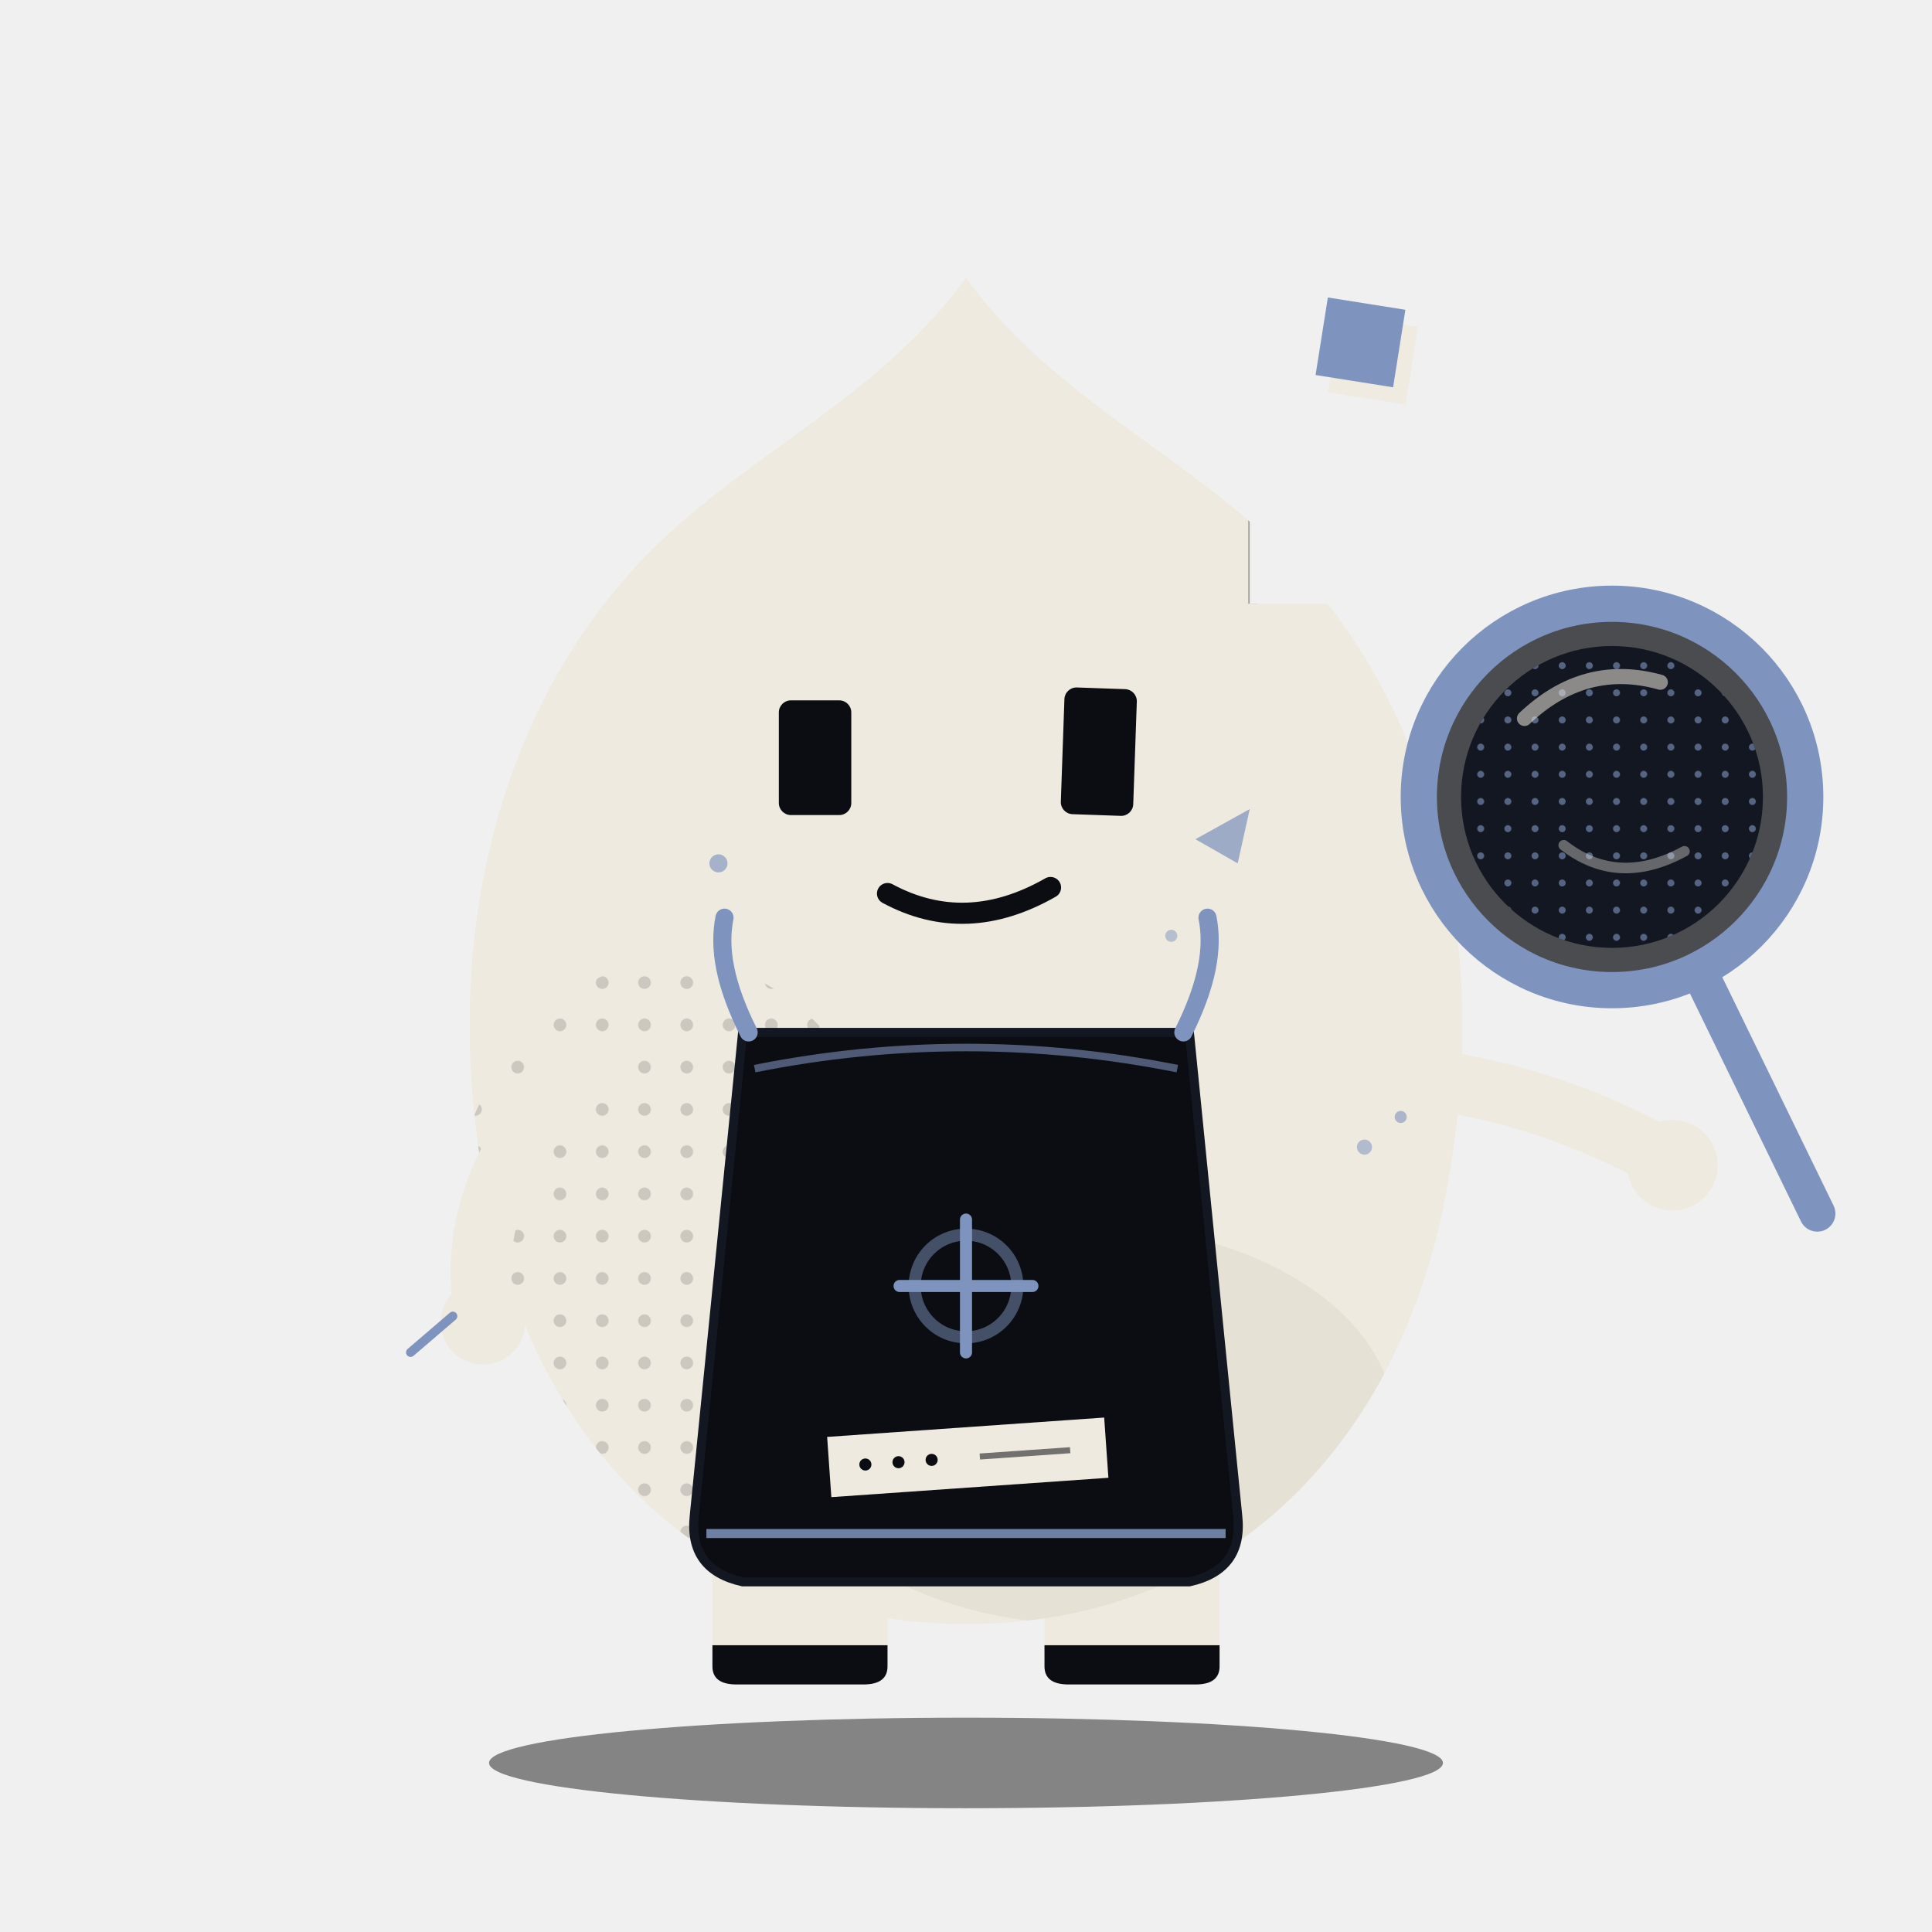
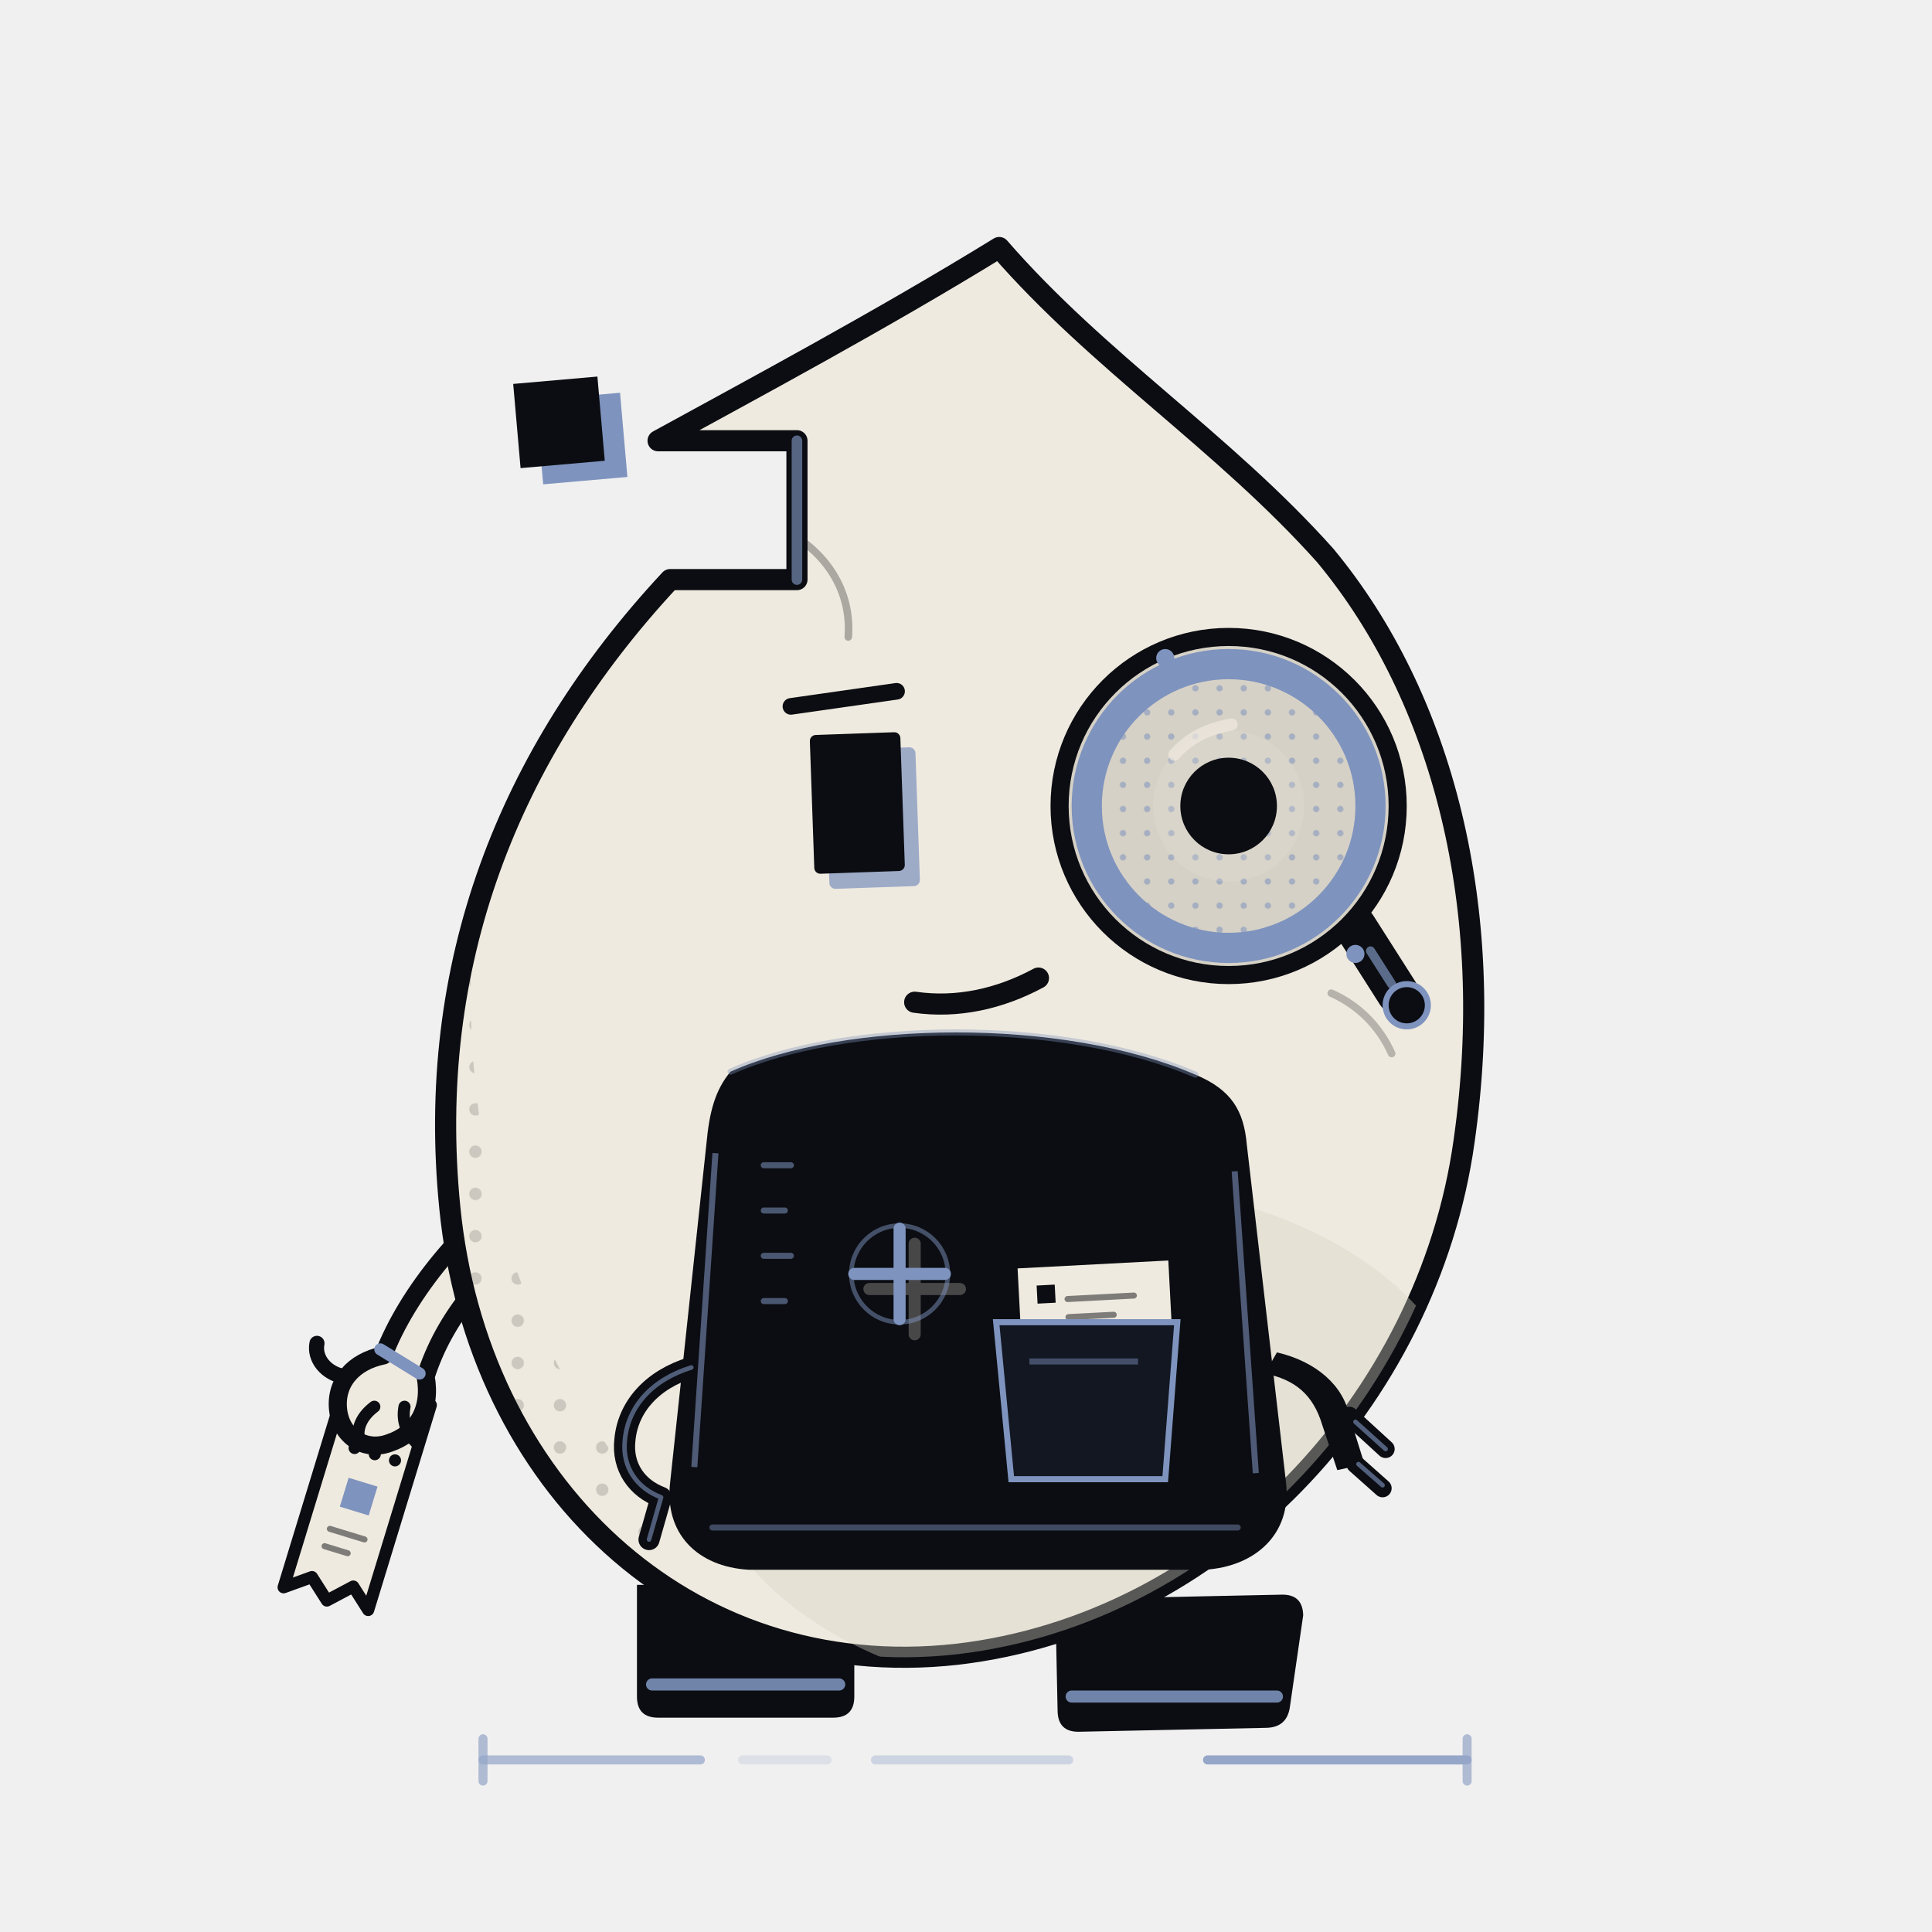
<svg xmlns="http://www.w3.org/2000/svg" viewBox="0 0 640 640" width="640" height="640" role="img" aria-labelledby="mote-title mote-desc">
  <defs>
-     <mask id="mote-body-mask" maskUnits="userSpaceOnUse" x="0" y="0" width="640" height="640">
-       <path d="M320 92 C352 136 402 154 435 194 C474 240 494 310 480 390 C466 476 408 538 320 538 C232 538 174 476 160 390 C146 310 166 240 205 194 C238 154 288 136 320 92 Z" fill="#fff" />
-       <rect x="414" y="140" width="60" height="60" fill="#000" />
-     </mask>
+     <pattern id="mote-halftone" width="14" height="14" patternUnits="userSpaceOnUse">
+       <circle cx="3.5" cy="3.5" r="2.05" fill="#0B0D12" opacity="0.16" />
+     </pattern>
+     <pattern id="mote-lens-dots" width="8" height="8" patternUnits="userSpaceOnUse">
+       <circle cx="4" cy="4" r="1.05" fill="#7E93BE" opacity="0.55" />
+     </pattern>
    <clipPath id="mote-body-clip">
-       <path d="M320 92 C352 136 402 154 435 194 C474 240 494 310 480 390 C466 476 408 538 320 538 C232 538 174 476 160 390 C146 310 166 240 205 194 C238 154 288 136 320 92 Z" />
+       <path d="M331 82C364 120 405 146 439 184C478 231 496 301 485 378C473 464 403 538 317 548C227 558 158 491 149 400C141 320 168 250 222 192L264 192V146H218C249 129 292 106 331 82Z" />
    </clipPath>
-     <pattern id="mote-halftone" width="14" height="14" patternUnits="userSpaceOnUse">
-       <circle cx="3.5" cy="3.5" r="2.1" fill="#0B0D12" opacity="0.16" />
-     </pattern>
-     <pattern id="mote-lens-dots" width="9" height="9" patternUnits="userSpaceOnUse">
-       <circle cx="4.5" cy="4.5" r="1.15" fill="#7E93BE" opacity="0.62" />
-     </pattern>
  </defs>
  <g id="mote">
-     <ellipse id="mote-shadow" cx="320" cy="584" rx="158" ry="15" fill="#000" opacity="0.45" />
+     <g id="mote-ground" stroke="#7E93BE" stroke-width="3" stroke-linecap="round" opacity="0.8">
+       <path d="M160 583H232" opacity="0.72" />
+       <path d="M290 583H354" opacity="0.38" />
+       <path d="M400 583H486" />
+       <path d="M160 576V590M486 576V590" opacity="0.7" />
+       <path d="M246 583H274" opacity="0.2" />
+     </g>
    <g id="mote-body-group">
-       <g id="mote-feet" fill="#EFEADF">
-         <path d="M236 516 Q236 508 244 508 H286 Q294 508 294 516 V548 Q294 556 286 556 H244 Q236 556 236 548 Z" />
-         <path d="M346 516 Q346 508 354 508 H396 Q404 508 404 516 V548 Q404 556 396 556 H354 Q346 556 346 548 Z" />
-         <path d="M236 545 H294 V552 Q294 558 286 558 H244 Q236 558 236 552 Z" fill="#0B0D12" />
-         <path d="M346 545 H404 V552 Q404 558 396 558 H354 Q346 558 346 552 Z" fill="#0B0D12" />
+       <g id="mote-feet">
+         <path d="M211 525H276Q283 525 283 532V562Q283 569 276 569H218Q211 569 211 562Z" fill="#0B0D12" />
+         <path d="M350 529H425Q432 529 432 536L427 566Q426 573 419 573H357Q350 573 350 566Z" fill="#0B0D12" transform="rotate(-1.2 389 550)" />
+         <path d="M216 558H278M355 562H423" stroke="#7E93BE" stroke-width="4" stroke-linecap="round" opacity="0.88" />
      </g>
-       <g id="mote-body" mask="url(#mote-body-mask)">
-         <path d="M320 92 C352 136 402 154 435 194 C474 240 494 310 480 390 C466 476 408 538 320 538 C232 538 174 476 160 390 C146 310 166 240 205 194 C238 154 288 136 320 92 Z" fill="#EFEADF" />
-         <ellipse cx="360" cy="472" rx="102" ry="66" fill="#D6D1C6" opacity="0.38" />
-         <g clip-path="url(#mote-body-clip)">
-           <ellipse cx="224" cy="424" rx="78" ry="106" fill="url(#mote-halftone)" />
-           <circle cx="456" cy="356" r="3" fill="#7E93BE" opacity="0.75" />
-           <circle cx="464" cy="370" r="2" fill="#7E93BE" opacity="0.6" />
-           <circle cx="452" cy="380" r="2.5" fill="#7E93BE" opacity="0.55" />
+       <g id="mote-proof-strip" transform="rotate(17 127 469)">
+         <path d="M112 461H141V532L134 526L127 533L120 527L112 533Z" fill="#EFEADF" stroke="#0B0D12" stroke-width="4" stroke-linejoin="round" />
+         <rect x="117" y="468" width="19" height="5" fill="#0B0D12" />
+         <circle cx="121" cy="482" r="2" fill="#0B0D12" />
+         <circle cx="128" cy="482" r="2" fill="#0B0D12" />
+         <circle cx="135" cy="482" r="2" fill="#0B0D12" />
+         <rect x="122" y="492" width="10" height="10" fill="#7E93BE" />
+         <path d="M121 510H133M121 516H129" stroke="#0B0D12" stroke-width="2" stroke-linecap="round" opacity="0.5" />
+       </g>
+       <g id="mote-left-arm">
+         <path d="M176 390C154 405 135 428 127 449C117 451 111 458 112 467C113 476 121 481 129 478C138 475 143 467 141 456C147 437 161 419 185 403Z" fill="#EFEADF" stroke="#0B0D12" stroke-width="6" stroke-linejoin="round" />
+         <path d="M124 466C120 469 118 473 119 477M134 466C133 471 135 475 138 478" fill="none" stroke="#0B0D12" stroke-width="4" stroke-linecap="round" />
+         <path d="M114 456C108 455 104 450 105 445" fill="none" stroke="#0B0D12" stroke-width="5" stroke-linecap="round" />
+         <path d="M126 447L139 455" fill="none" stroke="#7E93BE" stroke-width="4" stroke-linecap="round" />
+       </g>
+       <path id="mote-body-shape" d="M331 82C364 120 405 146 439 184C478 231 496 301 485 378C473 464 403 538 317 548C227 558 158 491 149 400C141 320 168 250 222 192L264 192V146H218C249 129 292 106 331 82Z" fill="#EFEADF" stroke="#0B0D12" stroke-width="7" stroke-linejoin="round" />
+       <g clip-path="url(#mote-body-clip)">
+         <ellipse cx="360" cy="477" rx="128" ry="85" fill="#D6D1C6" opacity="0.38" />
+         <path d="M156 320C154 400 182 467 230 512L202 541C169 505 148 444 150 365Z" fill="url(#mote-halftone)" />
+         <path d="M264 178C276 186 282 198 281 211" fill="none" stroke="#0B0D12" stroke-width="2.5" stroke-linecap="round" opacity="0.3" />
+         <path d="M441 329C450 333 457 340 461 349" fill="none" stroke="#0B0D12" stroke-width="2.5" stroke-linecap="round" opacity="0.25" />
+       </g>
+       <path d="M264 192V146" fill="none" stroke="#7E93BE" stroke-width="3.5" stroke-linecap="round" opacity="0.65" />
+       <g id="mote-face">
+         <path d="M262 234L297 229" fill="none" stroke="#0B0D12" stroke-width="5.5" stroke-linecap="round" />
+         <g id="mote-eye">
+           <rect x="274" y="248" width="30" height="46" rx="2" fill="#7E93BE" opacity="0.72" transform="rotate(-2 289 271)" />
+           <rect x="269" y="243" width="30" height="46" rx="2" fill="#0B0D12" transform="rotate(-2 284 266)" />
        </g>
-         <path d="M415 140 V200" stroke="#0B0D12" stroke-width="3" opacity="0.32" clip-path="url(#mote-body-clip)" />
+         <path id="mote-mouth" d="M303 332C317 334 331 331 344 324" fill="none" stroke="#0B0D12" stroke-width="7" stroke-linecap="round" />
      </g>
      <g id="mote-apron">
-         <path d="M246 342 H394 L410 502 Q412 520 394 524 H246 Q228 520 230 502 Z" fill="#0B0D12" stroke="#121722" stroke-width="3" />
-         <path d="M248 342 C240 326 238 314 240 304 M392 342 C400 326 402 314 400 304" fill="none" stroke="#7E93BE" stroke-width="6" stroke-linecap="round" />
-         <path d="M234 508 H406" stroke="#7E93BE" stroke-width="3" opacity="0.85" />
-         <path d="M250 354 Q320 340 390 354" fill="none" stroke="#7E93BE" stroke-width="2.5" opacity="0.58" />
-         <g id="mote-registration" fill="none" stroke="#7E93BE" stroke-width="4" stroke-linecap="round">
-           <path d="M320 404 V448 M298 426 H342" />
-           <circle cx="320" cy="426" r="17" opacity="0.5" />
+         <path d="M242 355C280 338 352 337 396 356C408 361 412 368 413 379L426 491C428 508 416 519 399 520H248C231 519 220 508 222 491L234 379C235 368 237 361 242 355Z" fill="#0B0D12" />
+         <path d="M242 355C280 338 352 337 396 356" fill="none" stroke="#7E93BE" stroke-width="2" stroke-linecap="round" opacity="0.38" />
+         <path d="M229 453C216 457 208 466 207 477C206 486 211 493 219 496L215 510" fill="none" stroke="#0B0D12" stroke-width="7" stroke-linecap="round" stroke-linejoin="round" />
+         <path d="M229 453C216 457 208 466 207 477C206 486 211 493 219 496L215 510" fill="none" stroke="#7E93BE" stroke-width="1.5" stroke-linecap="round" stroke-linejoin="round" opacity="0.6" />
+         <path d="M230 486L237 382M416 488L409 388" stroke="#7E93BE" stroke-width="2" opacity="0.58" />
+         <path d="M253 386H262M253 401H260M253 416H262M253 431H260" stroke="#7E93BE" stroke-width="2" stroke-linecap="round" opacity="0.55" />
+         <path d="M236 506H410" stroke="#7E93BE" stroke-width="2" stroke-linecap="round" opacity="0.45" />
+         <g id="mote-pocket">
+           <g transform="rotate(-3 360 437)">
+             <rect x="338" y="419" width="50" height="33" fill="#EFEADF" />
+             <rect x="344" y="425" width="6" height="6" fill="#0B0D12" />
+             <path d="M354 430H376M354 436H369" stroke="#0B0D12" stroke-width="2" stroke-linecap="round" opacity="0.5" />
+           </g>
+           <path d="M330 438H390L386 490H335Z" fill="#121722" stroke="#7E93BE" stroke-width="2" />
+           <path d="M341 451H377" stroke="#7E93BE" stroke-width="2" opacity="0.45" />
        </g>
-         <g transform="translate(274 476) rotate(-4)">
-           <rect x="0" y="0" width="92" height="20" fill="#EFEADF" />
-           <circle cx="12" cy="10" r="2" fill="#0B0D12" />
-           <circle cx="23" cy="10" r="2" fill="#0B0D12" />
-           <circle cx="34" cy="10" r="2" fill="#0B0D12" />
-           <path d="M50 10 H80" stroke="#0B0D12" stroke-width="2" opacity="0.55" />
+         <g id="mote-registration">
+           <path d="M303 412V442M288 427H318" stroke="#D6D1C6" stroke-width="4" stroke-linecap="round" opacity="0.3" />
+           <path d="M298 407V437M283 422H313" stroke="#7E93BE" stroke-width="4" stroke-linecap="round" />
+           <circle cx="298" cy="422" r="16" fill="none" stroke="#7E93BE" stroke-width="1.5" opacity="0.5" />
        </g>
      </g>
-       <g id="mote-face">
-         <g id="mote-eyes">
-           <rect x="258" y="232" width="24" height="38" rx="4" fill="#0B0D12" />
-           <rect x="352" y="228" width="24" height="42" rx="4" fill="#0B0D12" transform="rotate(2 364 249)" />
-         </g>
-         <path d="M294 296 Q320 310 348 294" fill="none" stroke="#0B0D12" stroke-width="7" stroke-linecap="round" />
-         <path d="M396 278 L414 268 L410 286 Z" fill="#7E93BE" opacity="0.72" />
-         <circle cx="238" cy="286" r="3" fill="#7E93BE" opacity="0.65" />
-         <circle cx="388" cy="310" r="2" fill="#7E93BE" opacity="0.5" />
-       </g>
-       <g id="mote-arm-left">
-         <path d="M194 352 C168 376 156 404 160 432" fill="none" stroke="#EFEADF" stroke-width="20" stroke-linecap="round" />
-         <circle cx="160" cy="438" r="14" fill="#EFEADF" />
-         <path d="M150 436 L136 448" stroke="#7E93BE" stroke-width="3" stroke-linecap="round" />
+       <g id="mote-apron-tie-right">
+         <path d="M423 448C436 451 445 459 447 469L452 485L443 487L438 472C435 462 429 457 419 455Z" fill="#0B0D12" />
+         <path d="M447 469L459 480M449 485L458 493" fill="none" stroke="#0B0D12" stroke-width="6" stroke-linecap="round" />
+         <path d="M449 471L459 480M450 485L458 492" fill="none" stroke="#7E93BE" stroke-width="1.5" stroke-linecap="round" opacity="0.62" />
      </g>
      <g id="mote-right-rig">
-         <path id="mote-arm-right" d="M448 356 C484 356 518 366 548 382" fill="none" stroke="#EFEADF" stroke-width="20" stroke-linecap="round" />
        <g id="mote-loupe">
-           <path d="M564 324 L602 402" fill="none" stroke="#7E93BE" stroke-width="12" stroke-linecap="round" />
-           <circle cx="534" cy="264" r="64" fill="#0B0D12" fill-opacity="0.72" stroke="#7E93BE" stroke-width="12" />
-           <circle cx="534" cy="264" r="50" fill="#121722" />
-           <circle cx="534" cy="264" r="50" fill="url(#mote-lens-dots)" />
-           <path d="M505 238 Q525 219 550 226" fill="none" stroke="#EFEADF" stroke-width="5" stroke-linecap="round" opacity="0.55" />
-           <path d="M518 280 Q536 294 558 282" fill="none" stroke="#EFEADF" stroke-width="3.5" stroke-linecap="round" opacity="0.38" />
+           <path d="M449 307L463 329" fill="none" stroke="#0B0D12" stroke-width="14" stroke-linecap="round" />
+           <path d="M454 315L461 326" fill="none" stroke="#7E93BE" stroke-width="3" stroke-linecap="round" opacity="0.7" />
+           <circle cx="466" cy="333" r="7" fill="#0B0D12" stroke="#7E93BE" stroke-width="2" />
+           <circle cx="407" cy="267" r="56" fill="#D6D1C6" stroke="#0B0D12" stroke-width="6" />
+           <circle cx="407" cy="267" r="47" fill="url(#mote-lens-dots)" stroke="#7E93BE" stroke-width="10" />
+           <circle cx="407" cy="267" r="25" fill="#EFEADF" opacity="0.18" />
+           <circle cx="407" cy="267" r="16" fill="#0B0D12" />
+           <path d="M389 250Q396 242 408 240" fill="none" stroke="#EFEADF" stroke-width="4" stroke-linecap="round" opacity="0.7" />
+           <circle cx="386" cy="218" r="3" fill="#7E93BE" />
+           <circle cx="449" cy="316" r="3" fill="#7E93BE" />
        </g>
-         <circle id="mote-hand-right" cx="554" cy="386" r="15" fill="#EFEADF" />
      </g>
-       <g id="mote-spark" transform="rotate(9 454 118)">
-         <rect x="442" y="106" width="26" height="26" fill="#EFEADF" opacity="0.92" />
-         <rect x="437" y="101" width="26" height="26" fill="#7E93BE" />
+       <g id="mote-spark" transform="rotate(-5 184 138)">
+         <rect x="178" y="132" width="28" height="28" fill="#7E93BE" />
+         <rect x="171" y="126" width="28" height="28" fill="#0B0D12" />
      </g>
    </g>
  </g>
</svg>
